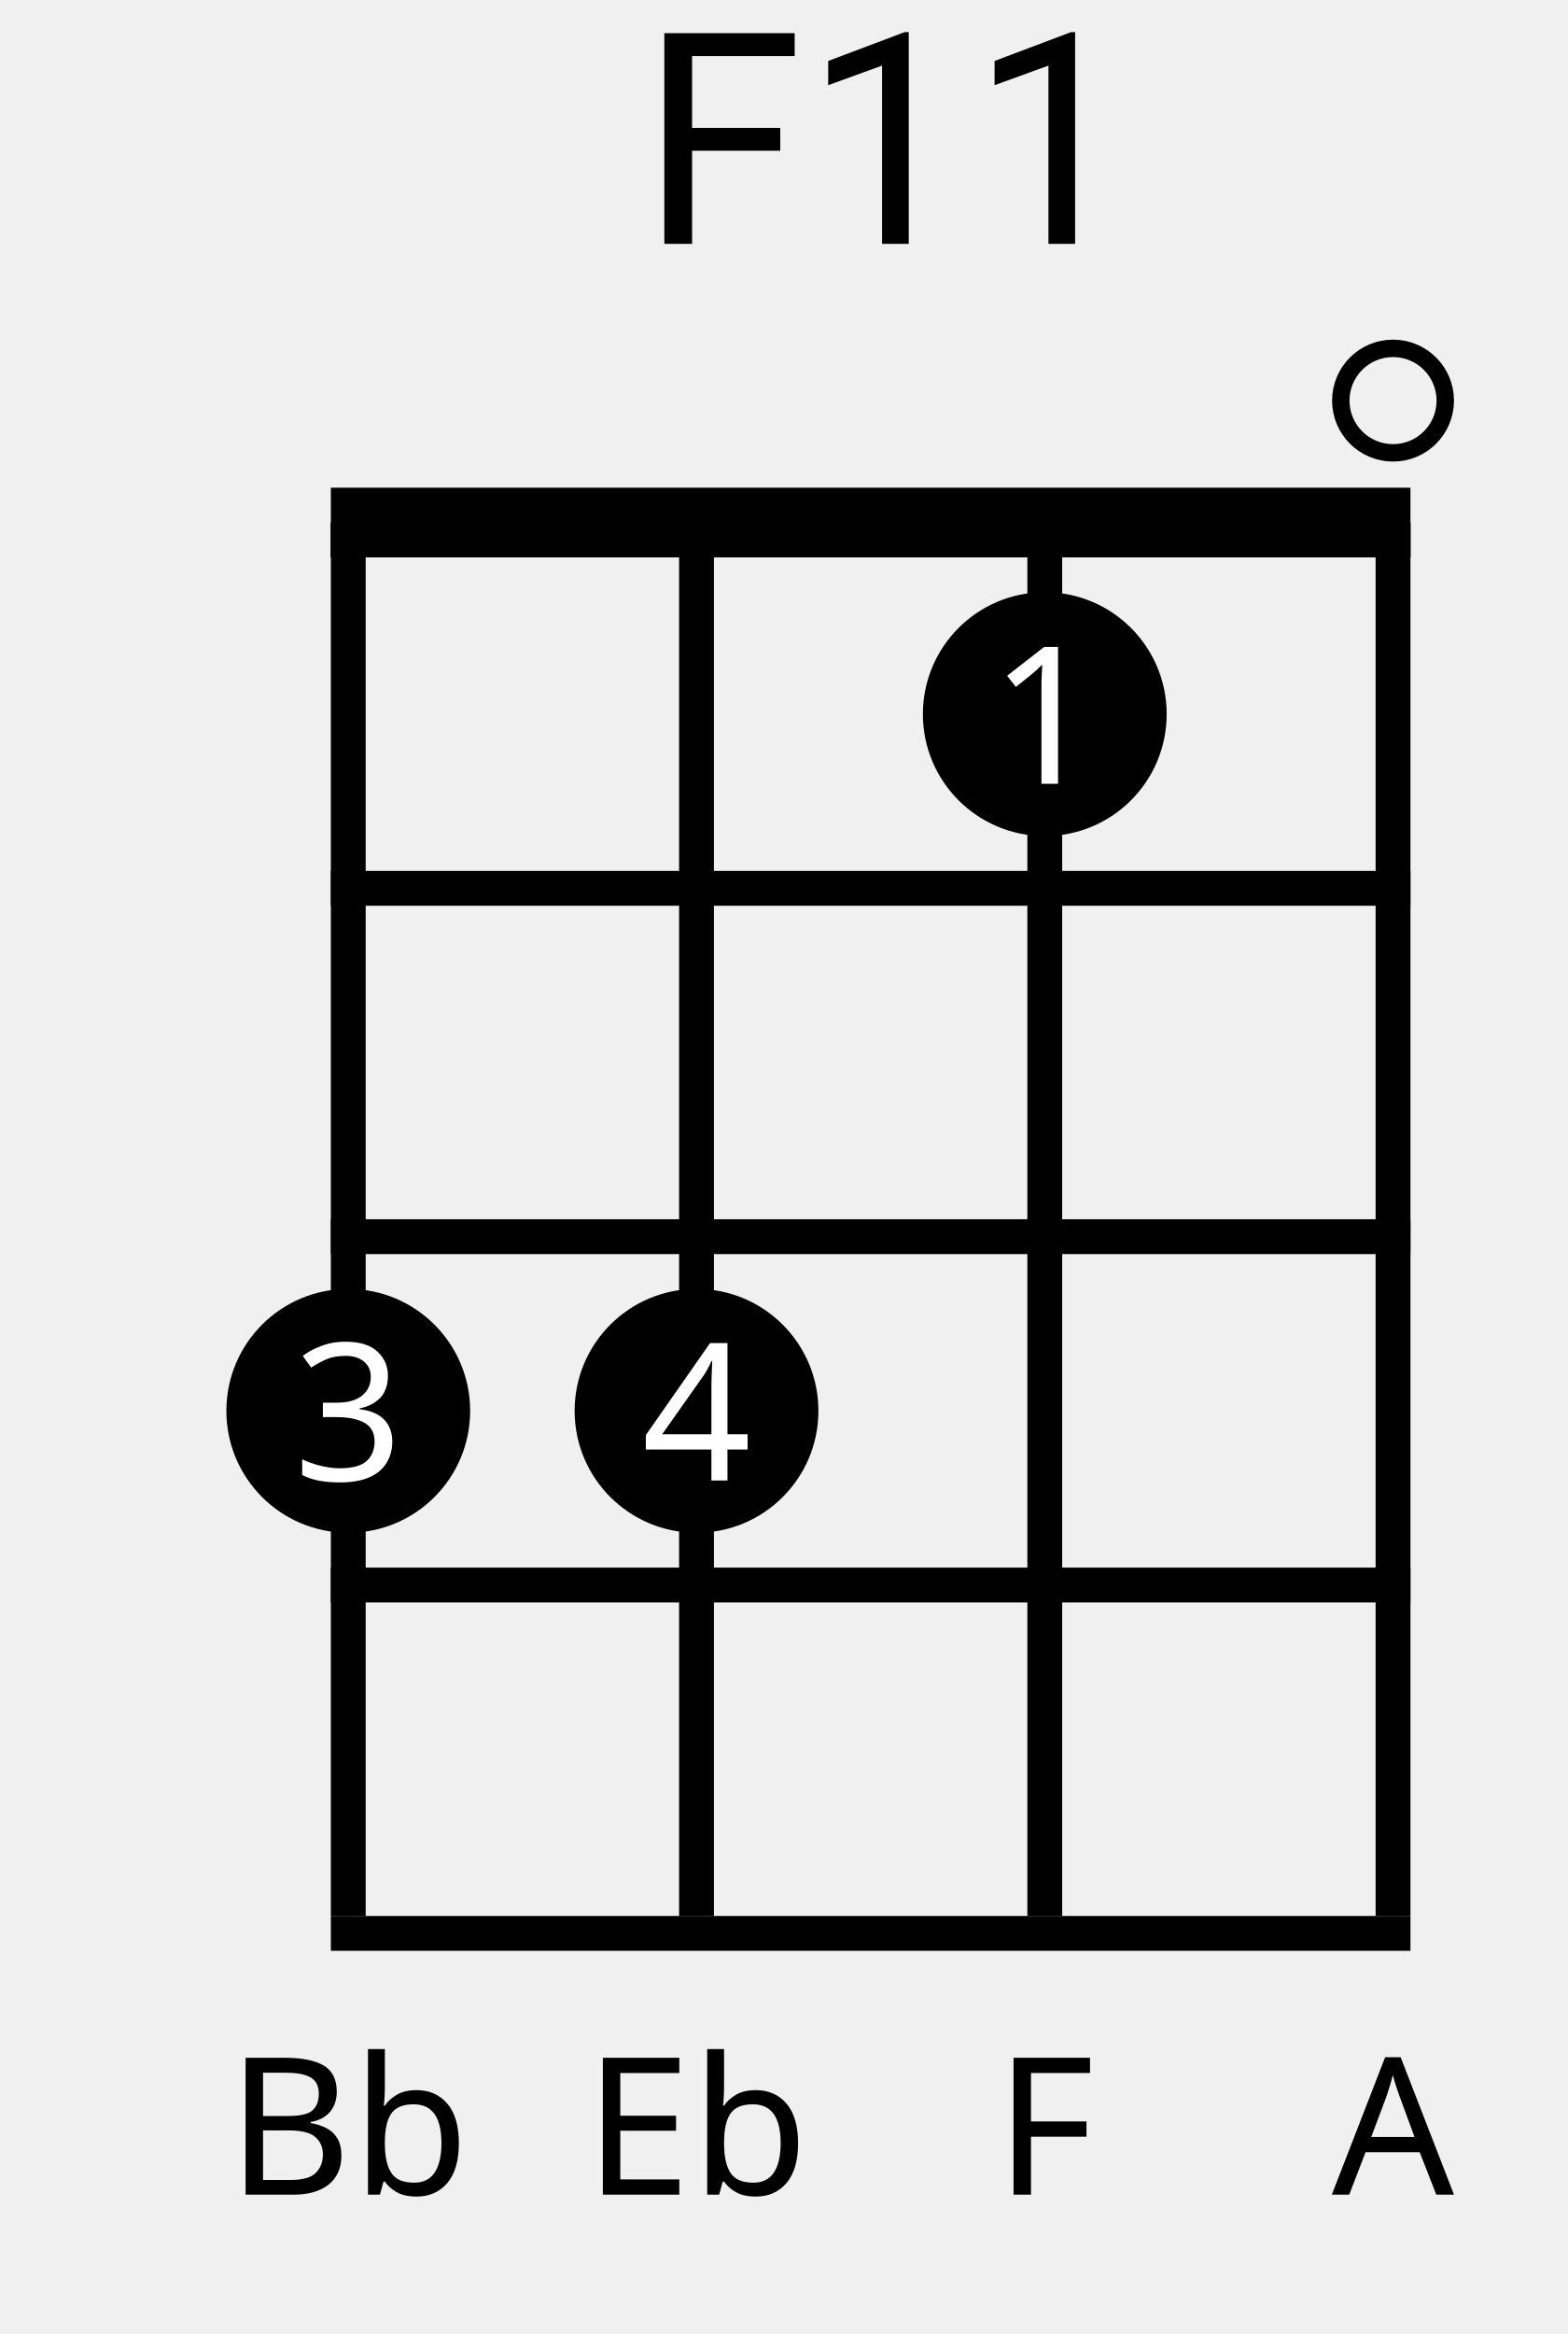
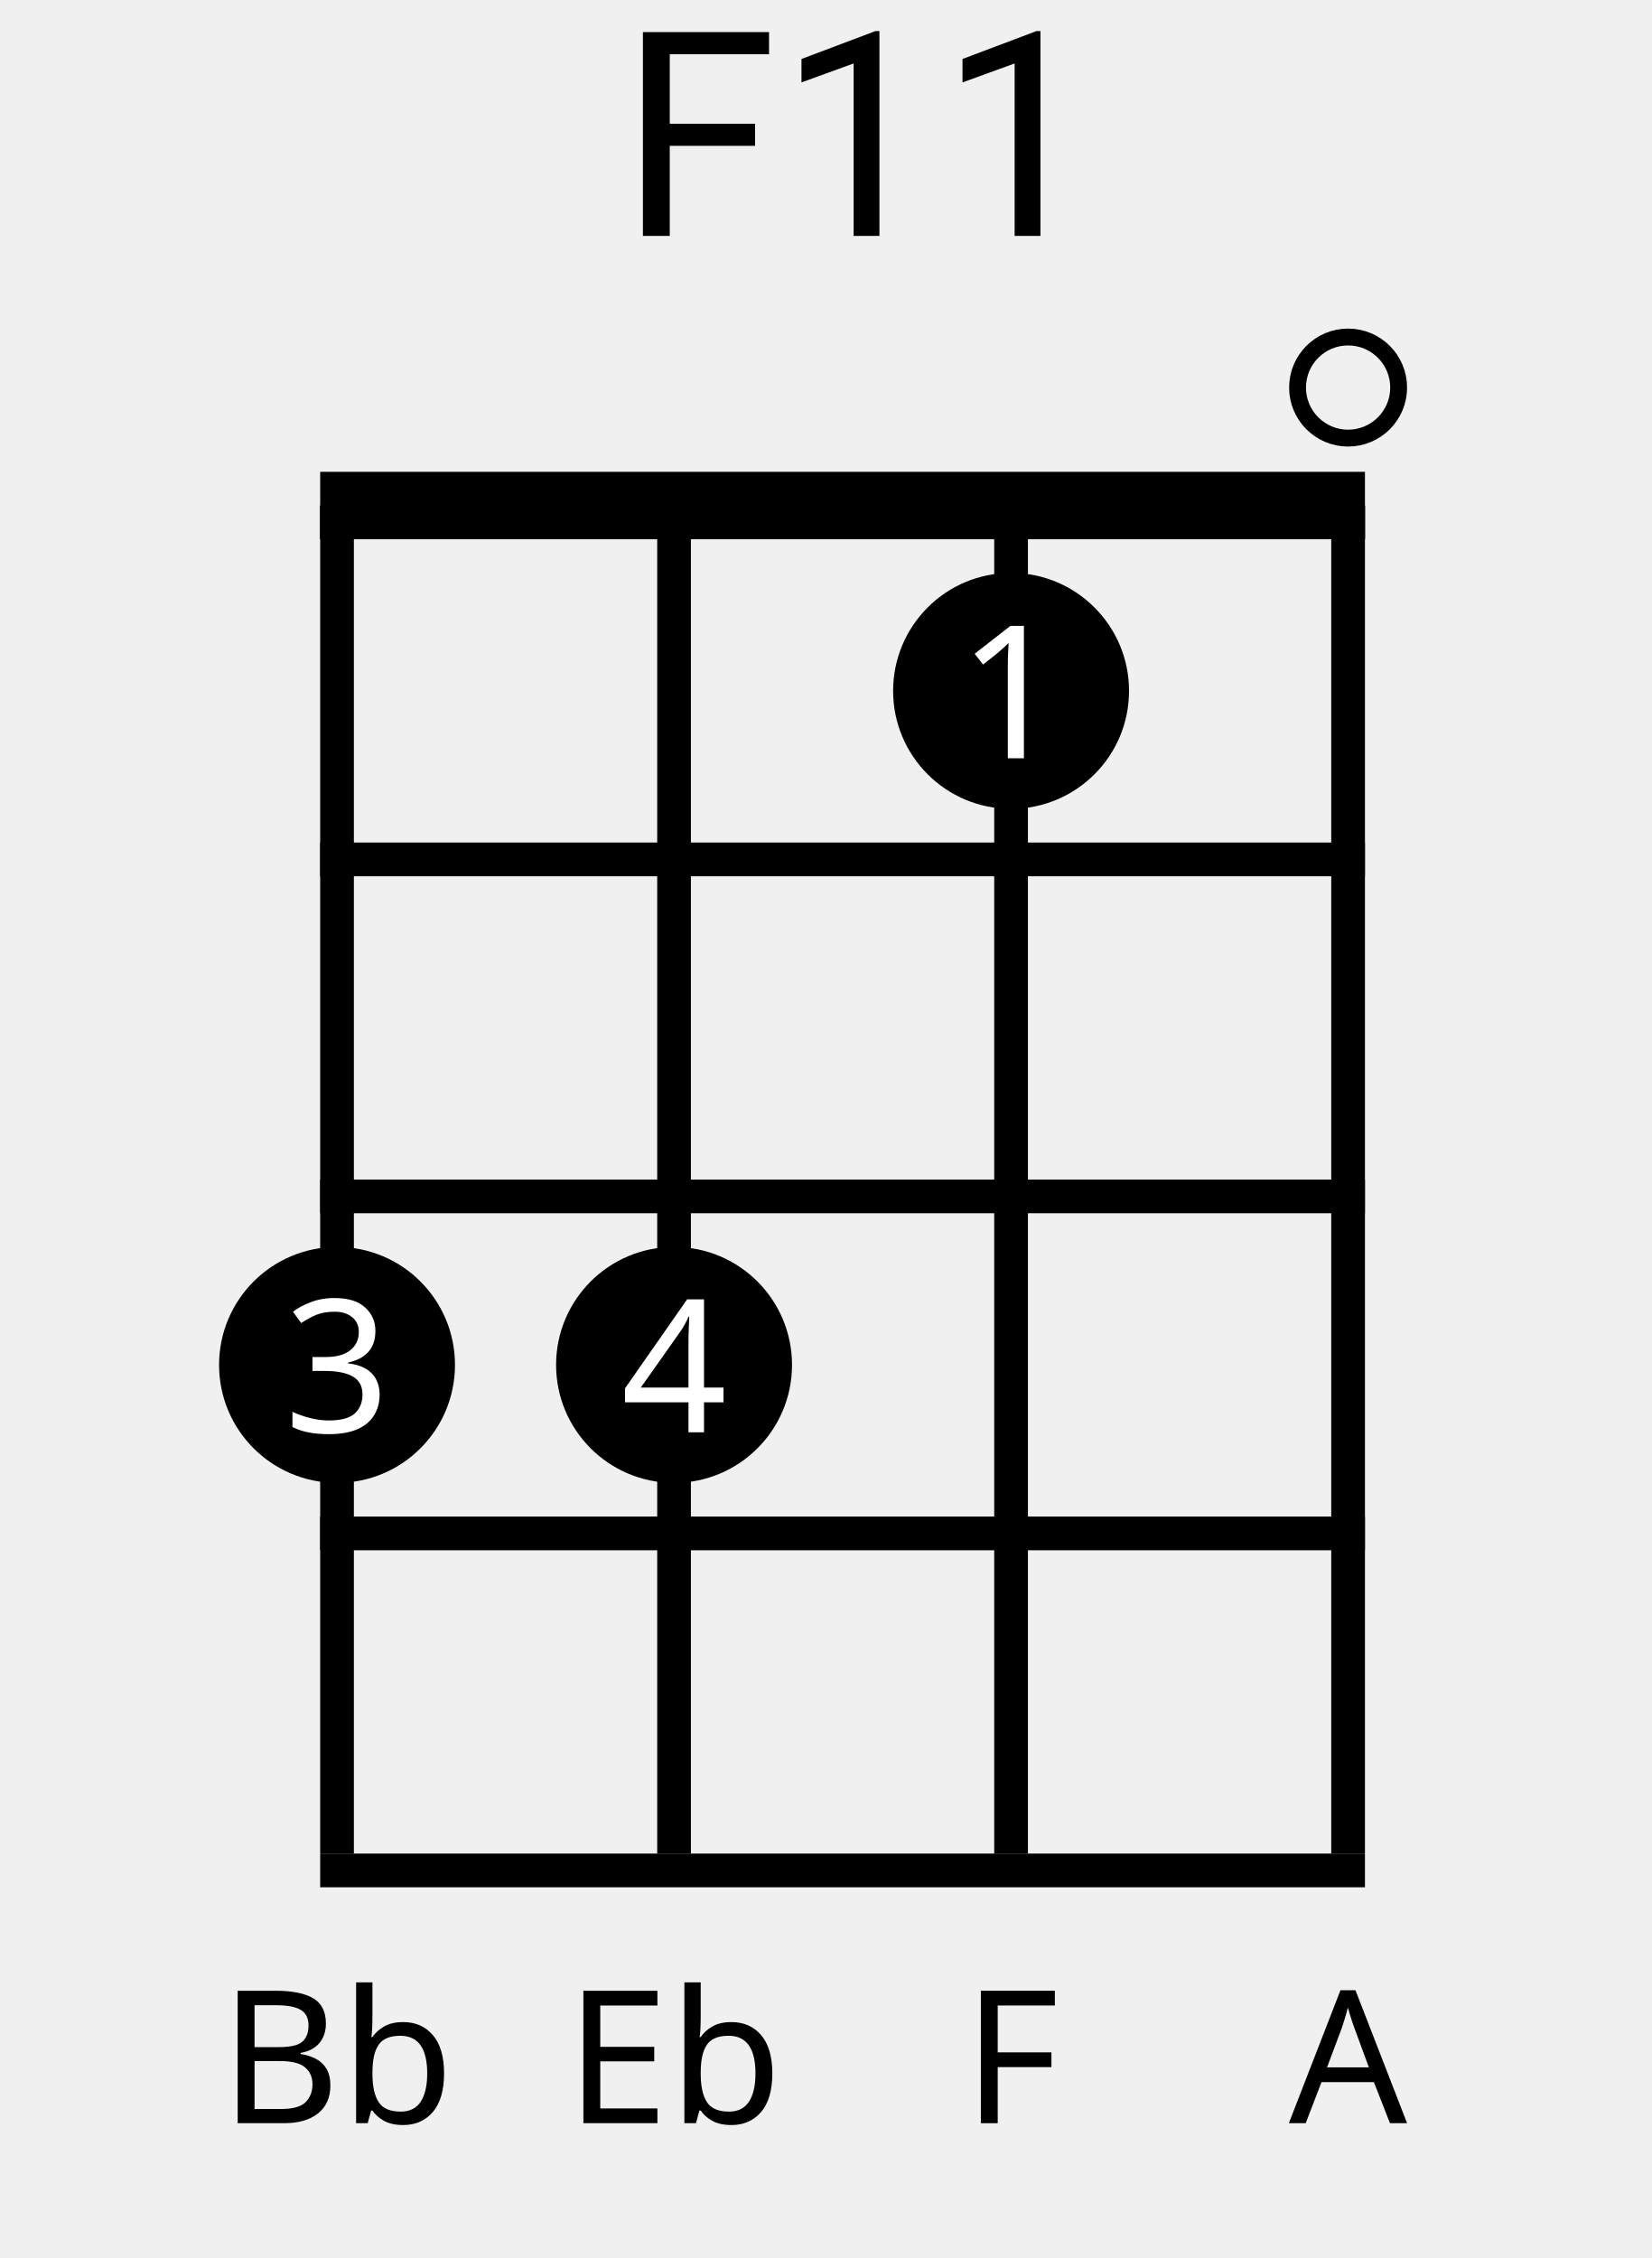
- <svg xmlns="http://www.w3.org/2000/svg" id="ukeChordSvg" width="90" height="134" viewBox="0 0 84 134" style="font-family: sans-serif; font-size: 11px;" class="style-scope uke-chord">
+ <svg xmlns="http://www.w3.org/2000/svg" id="ukeChordSvg" width="98" height="134" viewBox="0 0 92 134" style="font-family: sans-serif; font-size: 11px;" class="style-scope uke-chord">
  <text id="chordName" x="48" y="14" text-anchor="middle" style="font-size: 17px;font-family: Roboto, -apple-system, system-ui, BlinkMacSystemFont, 'Segoe UI', 'Helvetica Neue', Arial, sans-serif;" fill="black" class="style-scope uke-chord">F11</text>
  <g id="svgChord" transform="translate(16,28)" class="style-scope uke-chord">
    <text id="position" x="-14" y="17" text-anchor="middle" class="style-scope uke-chord" />
    <rect id="nut" height="4" width="62" fill="black" style="visibility: visible;" class="style-scope uke-chord" />
    <g id="diamond" style="visibility:hidden;" class="style-scope uke-chord">
      <rect width="14" height="14" transform="translate(0,-10),rotate(45)" fill="black" class="style-scope uke-chord" />
    </g>
    <g id="strings" transform="translate(0,2)" class="style-scope uke-chord">
      <rect height="80" width="2" x="0" fill="black" class="style-scope uke-chord" />
      <rect height="80" width="2" x="20" fill="black" class="style-scope uke-chord" />
      <rect height="80" width="2" x="40" fill="black" class="style-scope uke-chord" />
      <rect height="80" width="2" x="60" fill="black" class="style-scope uke-chord" />
    </g>
    <g id="frets" transform="translate(0,2)" class="style-scope uke-chord">
      <rect height="2" width="62" y="0" fill="black" class="style-scope uke-chord" />
      <rect height="2" width="62" y="20" fill="black" class="style-scope uke-chord" />
      <rect height="2" width="62" y="40" fill="black" class="style-scope uke-chord" />
      <rect height="2" width="62" y="60" fill="black" class="style-scope uke-chord" />
      <rect height="2" width="62" y="80" fill="black" class="style-scope uke-chord" />
    </g>
    <g id="closedStrings" transform="translate(1,13)" class="style-scope uke-chord">
      <g id="closedString0" style="visibility: visible;" class="style-scope uke-chord" transform="translate(0,40)">
        <circle r="7" fill="black" class="style-scope uke-chord" />
        <text fill="white" id="finger0" y="4" text-anchor="middle" class="style-scope uke-chord">3</text>
      </g>
      <g id="closedString1" style="visibility: visible;" class="style-scope uke-chord" transform="translate(20,40)">
        <circle r="7" fill="black" class="style-scope uke-chord" />
        <text fill="white" id="finger1" y="4" text-anchor="middle" class="style-scope uke-chord">4</text>
      </g>
      <g id="closedString2" style="visibility: visible;" class="style-scope uke-chord" transform="translate(40,0)">
        <circle r="7" fill="black" class="style-scope uke-chord" />
        <text fill="white" id="finger2" y="4" text-anchor="middle" class="style-scope uke-chord">1</text>
      </g>
      <g id="closedString3" style="visibility: hidden;" class="style-scope uke-chord" transform="translate(60,-20)">
        <circle r="7" fill="black" class="style-scope uke-chord" />
        <text fill="white" id="finger3" y="4" text-anchor="middle" class="style-scope uke-chord" />
      </g>
    </g>
    <g id="openStrings" transform="translate(1,-5)" class="style-scope uke-chord">
      <circle id="openString0" cx="0" r="3" fill="none" stroke="black" stroke-width="1" style="visibility: hidden;" class="style-scope uke-chord" />
      <circle id="openString1" cx="20" r="3" fill="none" stroke="black" stroke-width="1" style="visibility: hidden;" class="style-scope uke-chord" />
      <circle id="openString2" cx="40" r="3" fill="none" stroke="black" stroke-width="1" style="visibility: hidden;" class="style-scope uke-chord" />
      <circle id="openString3" cx="60" r="3" fill="none" stroke="black" stroke-width="1" style="visibility: visible;" class="style-scope uke-chord" />
    </g>
    <g id="subText" transform="translate(1,98)" class="style-scope uke-chord">
      <text id="subText0" x="0" text-anchor="middle" fill="black" class="style-scope uke-chord">Bb</text>
      <text id="subText1" x="20" text-anchor="middle" fill="black" class="style-scope uke-chord">Eb</text>
      <text id="subText2" x="40" text-anchor="middle" fill="black" class="style-scope uke-chord">F</text>
      <text id="subText3" x="60" text-anchor="middle" fill="black" class="style-scope uke-chord">A</text>
    </g>
  </g>
</svg>
